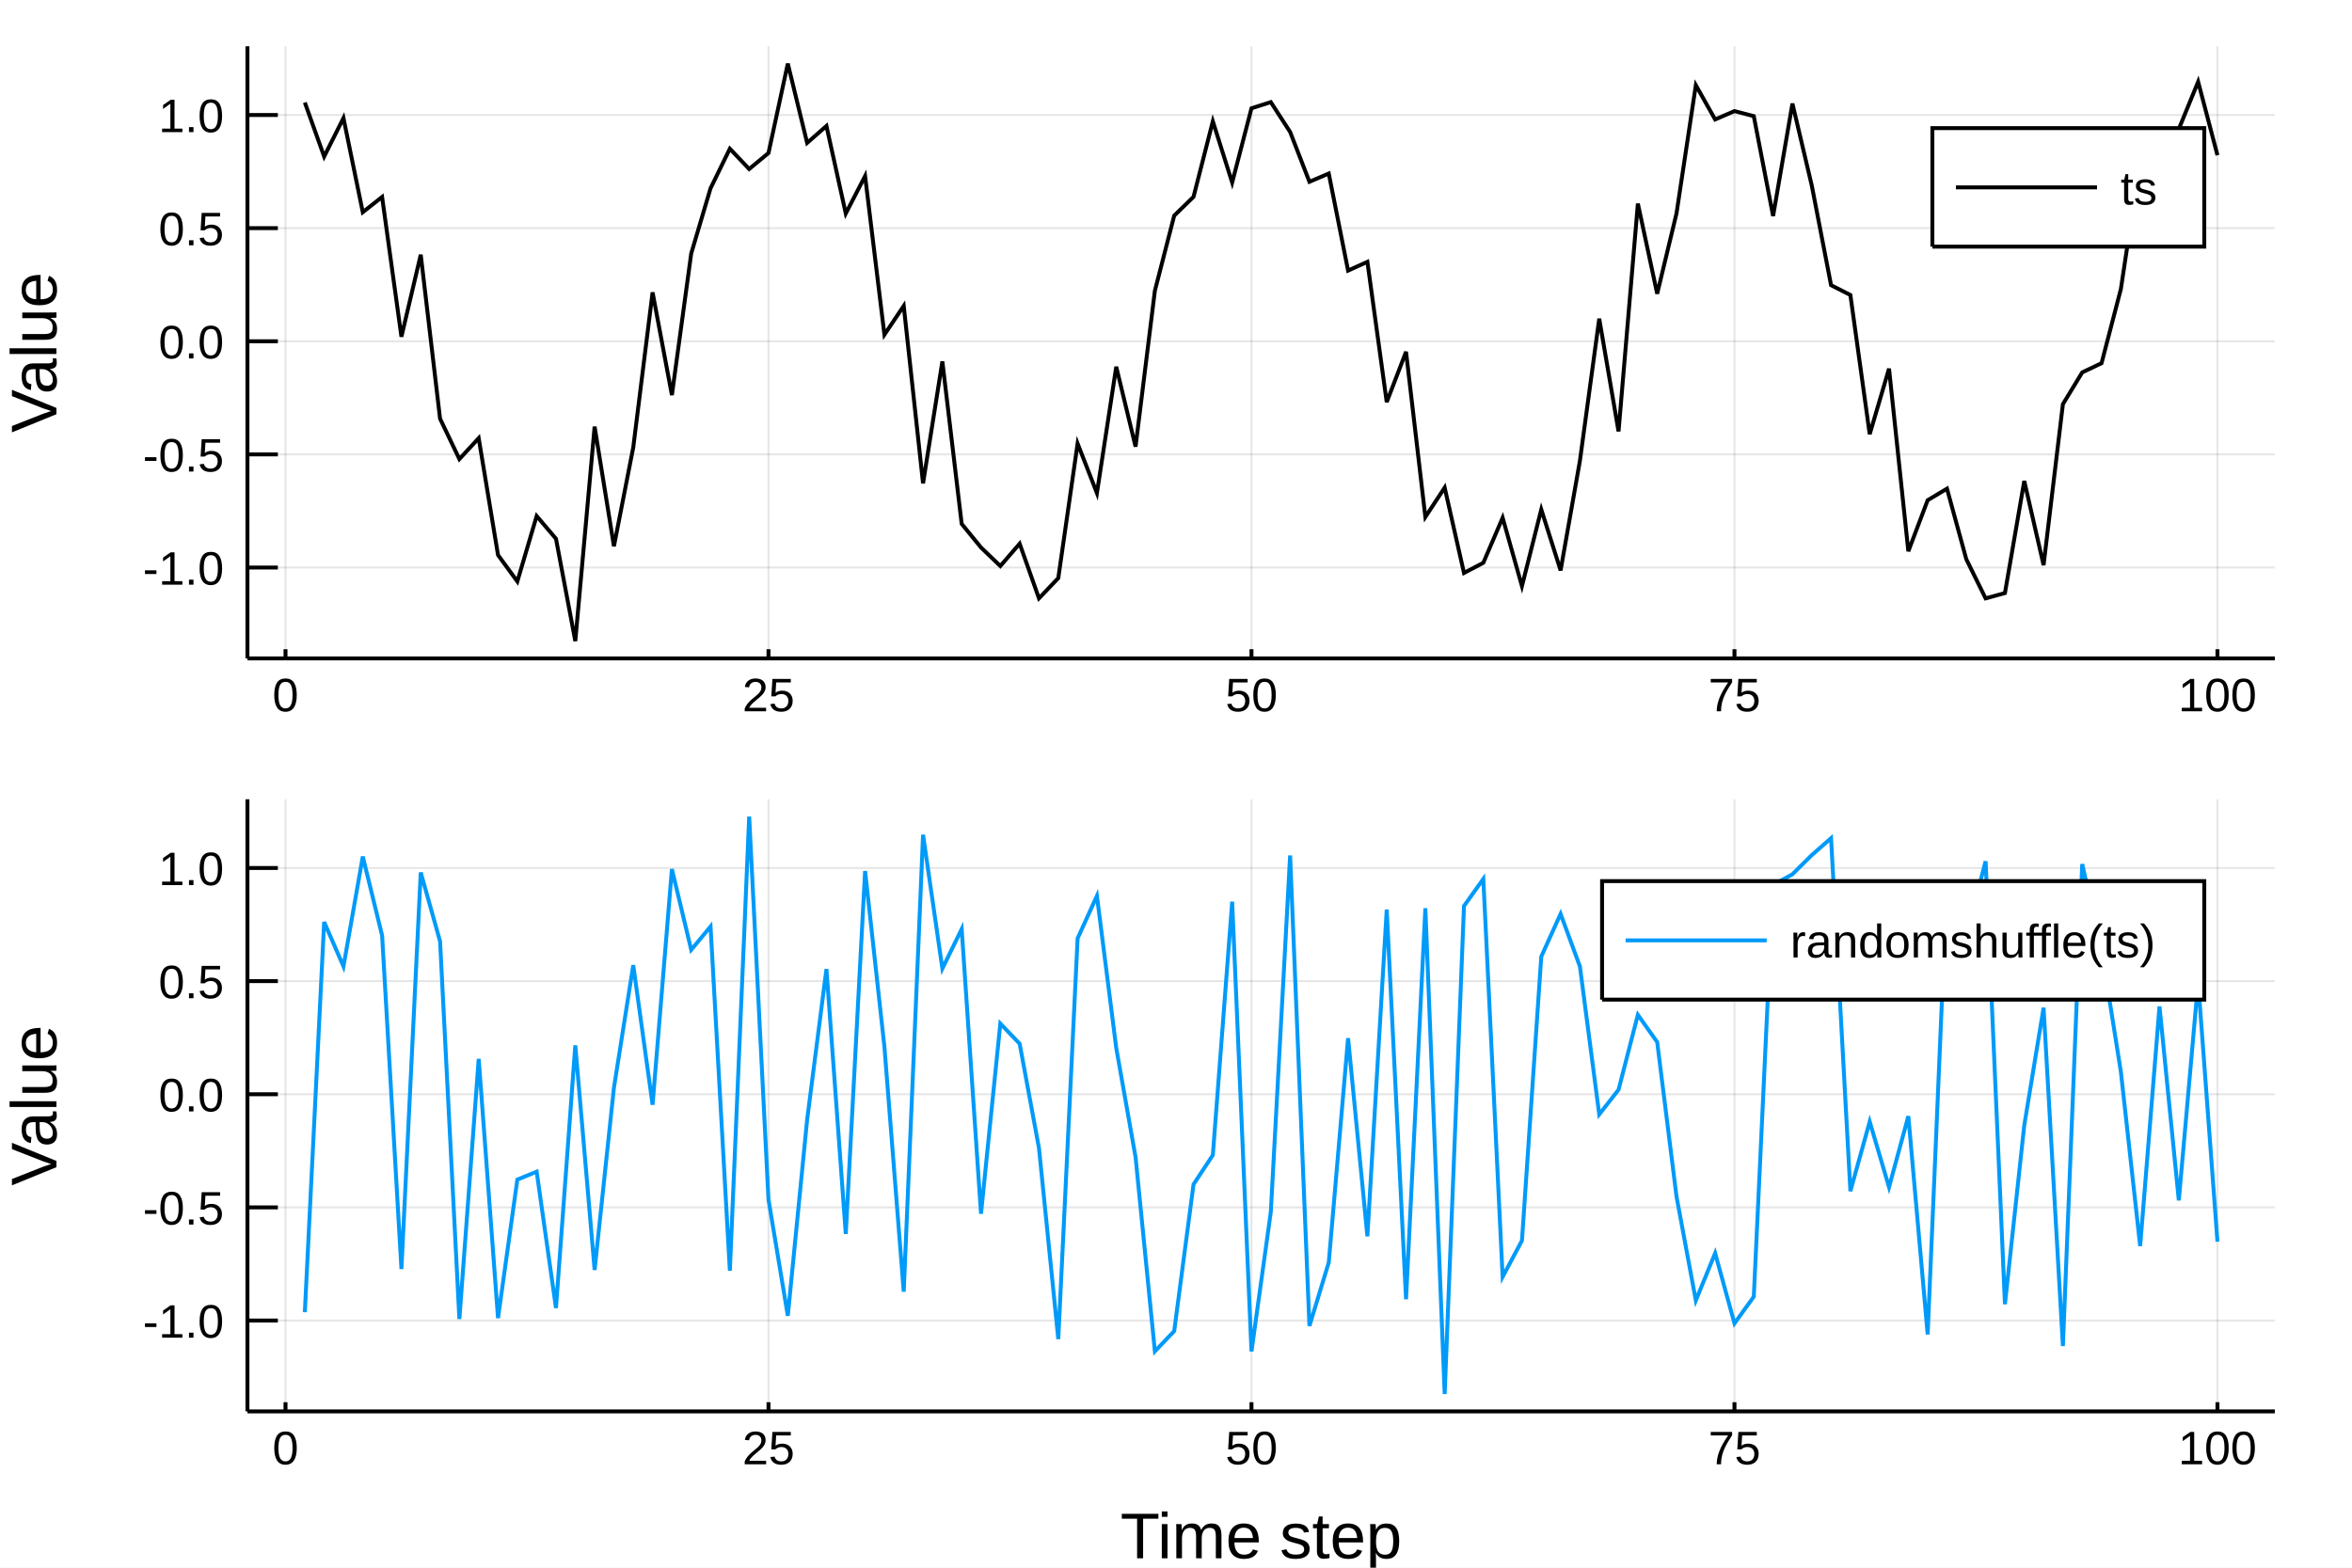
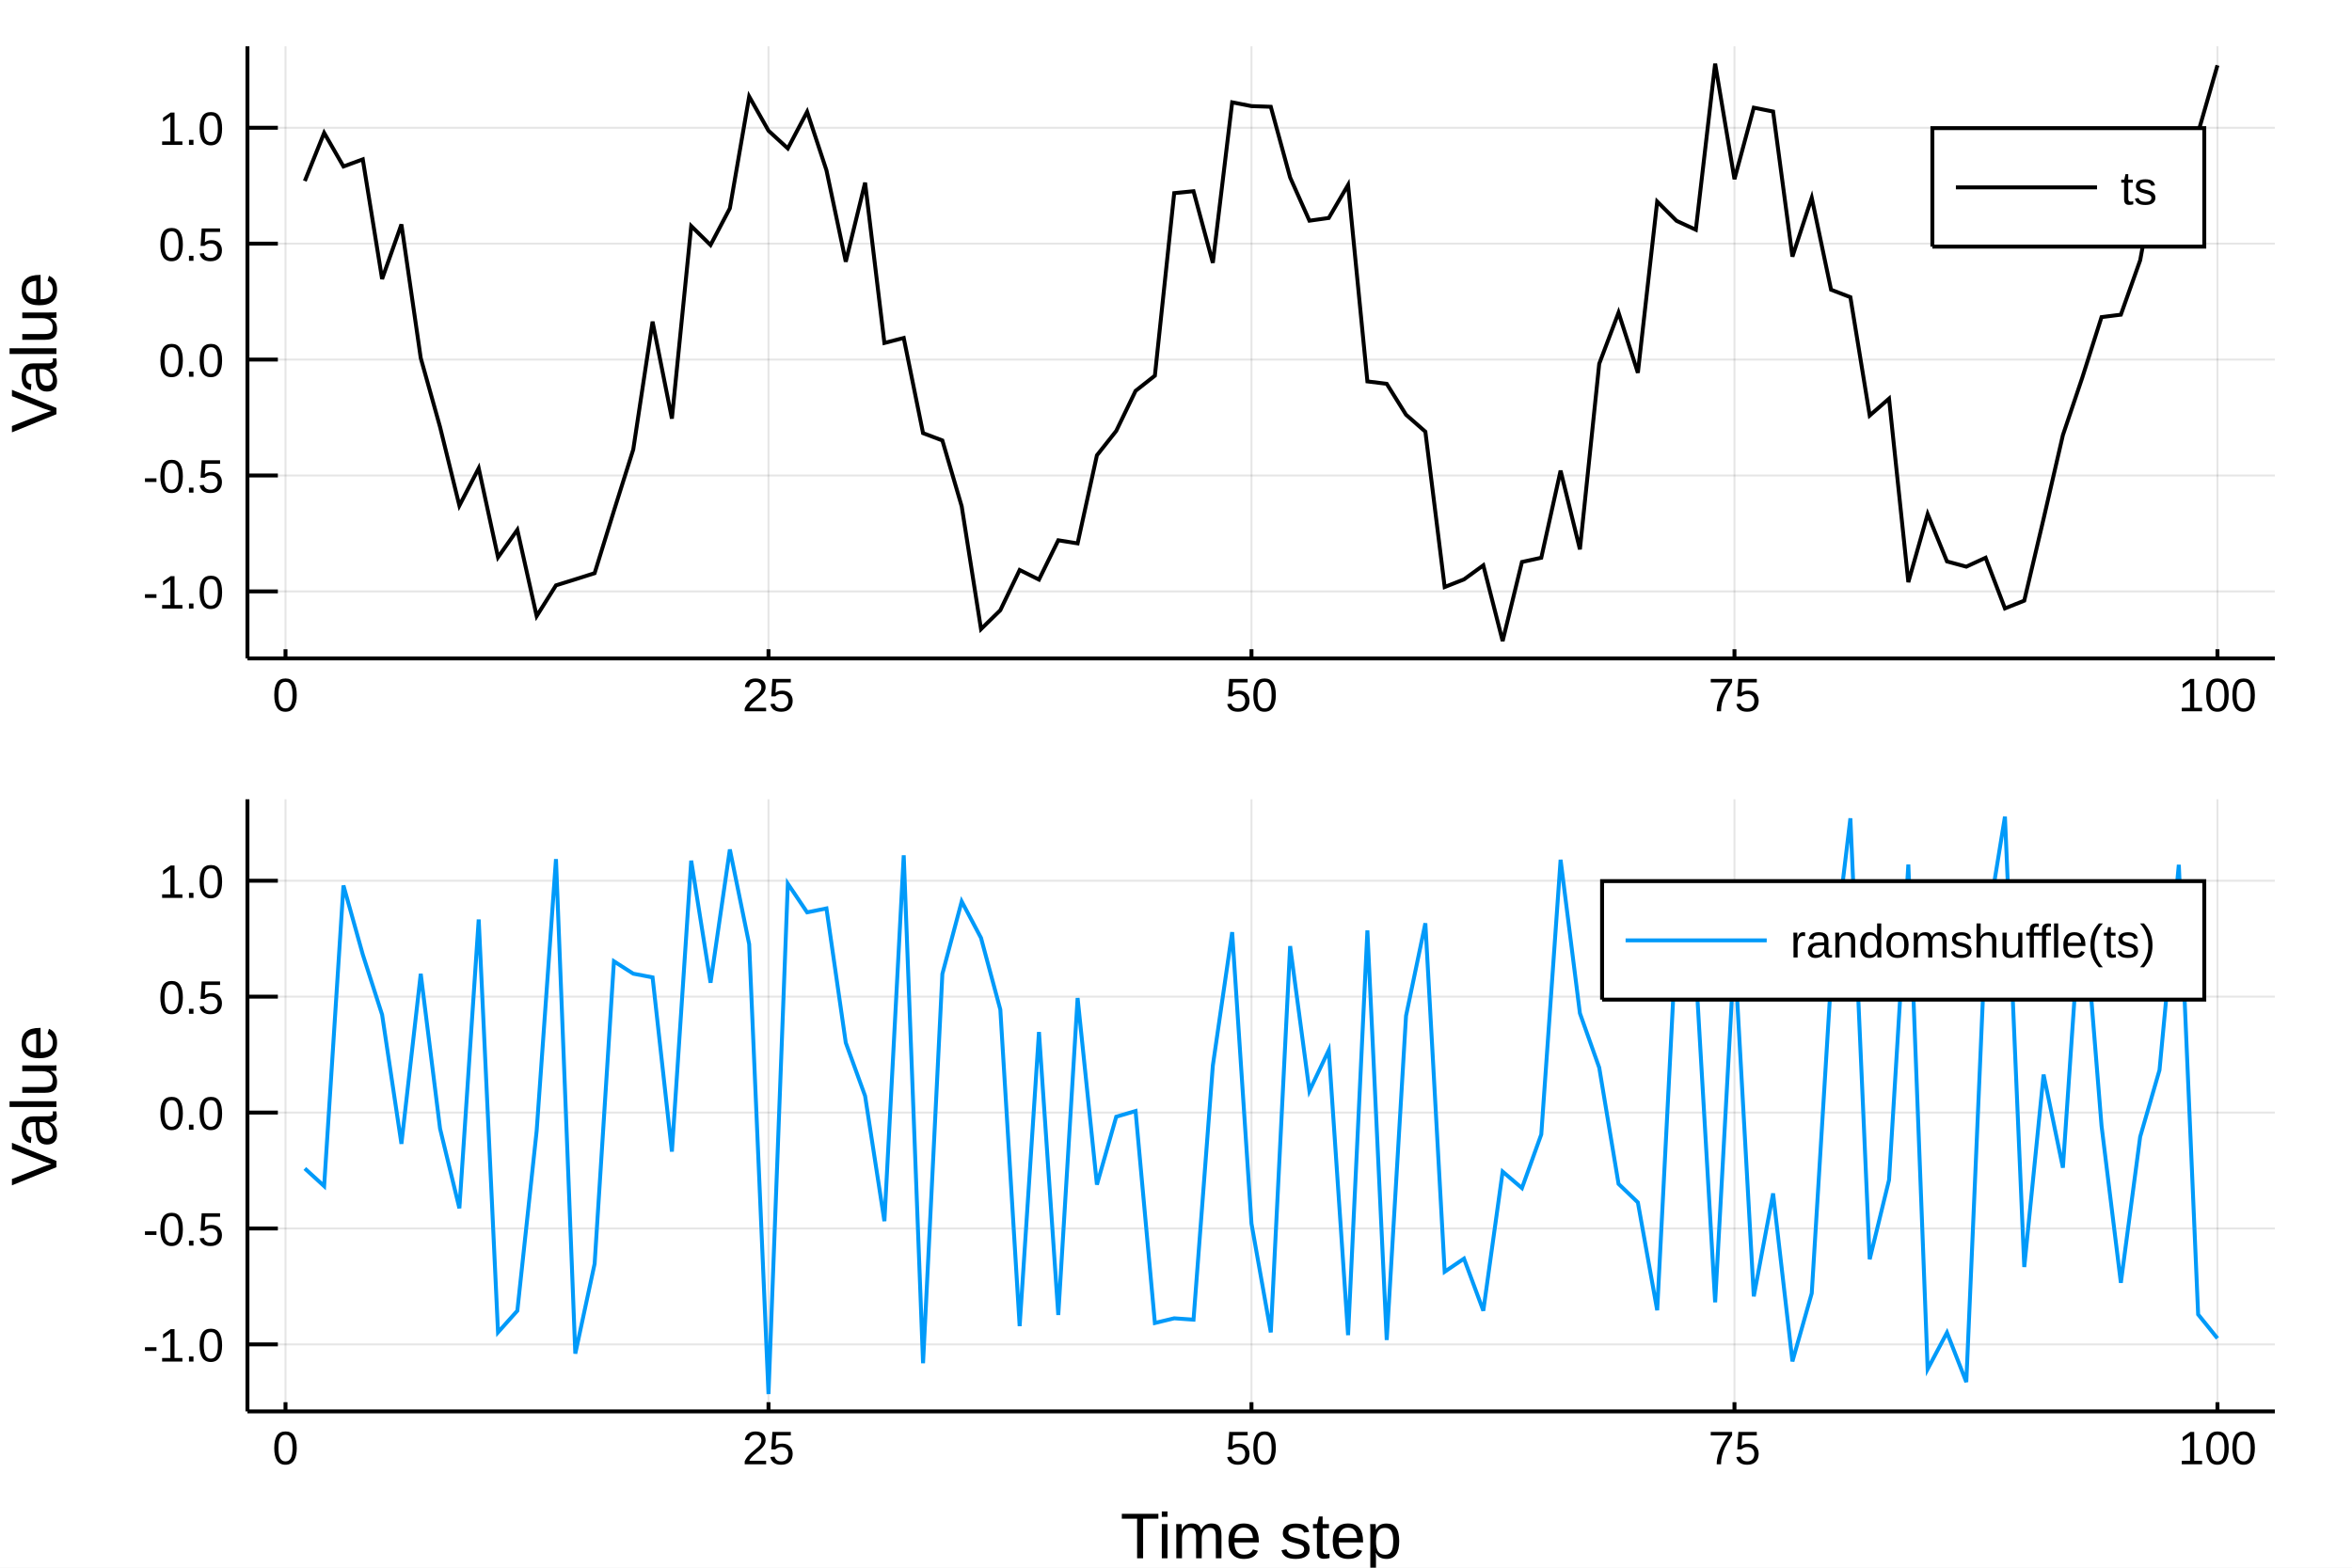
<svg xmlns="http://www.w3.org/2000/svg" width="600" height="400" viewBox="0 0 2400 1600">
  <defs>
-     <clipPath id="clip3600">
+     <clipPath id="clip6800">
      <rect x="0" y="0" width="2000" height="2000" />
    </clipPath>
  </defs>
  <defs>
-     <clipPath id="clip3601">
+     <clipPath id="clip6801">
      <rect x="0" y="0" width="2400" height="1600" />
    </clipPath>
  </defs>
-   <polygon clip-path="url(#clip3601)" points=" 0,1600 2400,1600 2400,0 0,0    " fill="#ffffff" fill-rule="evenodd" fill-opacity="1" />
+   <polygon clip-path="url(#clip6801)" points=" 0,1600 2400,1600 2400,0 0,0    " fill="#ffffff" fill-rule="evenodd" fill-opacity="1" />
  <defs>
-     <clipPath id="clip3602">
+     <clipPath id="clip6802">
      <rect x="480" y="0" width="1681" height="1600" />
    </clipPath>
  </defs>
-   <polygon clip-path="url(#clip3601)" points=" 252.496,671.979 2321.26,671.979 2321.26,47.244 252.496,47.244    " fill="#ffffff" fill-rule="evenodd" fill-opacity="1" />
+   <polygon clip-path="url(#clip6801)" points=" 252.496,671.979 2321.26,671.979 2321.26,47.244 252.496,47.244    " fill="#ffffff" fill-rule="evenodd" fill-opacity="1" />
  <defs>
-     <clipPath id="clip3603">
+     <clipPath id="clip6803">
      <rect x="252" y="47" width="2070" height="626" />
    </clipPath>
  </defs>
-   <polyline clip-path="url(#clip3603)" style="stroke:#000000; stroke-width:2; stroke-opacity:0.1; fill:none" points="   291.332,671.979 291.332,47.244    " />
-   <polyline clip-path="url(#clip3603)" style="stroke:#000000; stroke-width:2; stroke-opacity:0.1; fill:none" points="   784.177,671.979 784.177,47.244    " />
-   <polyline clip-path="url(#clip3603)" style="stroke:#000000; stroke-width:2; stroke-opacity:0.1; fill:none" points="   1277.02,671.979 1277.02,47.244    " />
-   <polyline clip-path="url(#clip3603)" style="stroke:#000000; stroke-width:2; stroke-opacity:0.1; fill:none" points="   1769.87,671.979 1769.87,47.244    " />
-   <polyline clip-path="url(#clip3603)" style="stroke:#000000; stroke-width:2; stroke-opacity:0.1; fill:none" points="   2262.71,671.979 2262.71,47.244    " />
-   <polyline clip-path="url(#clip3603)" style="stroke:#000000; stroke-width:2; stroke-opacity:0.1; fill:none" points="   252.496,579.235 2321.26,579.235    " />
-   <polyline clip-path="url(#clip3603)" style="stroke:#000000; stroke-width:2; stroke-opacity:0.1; fill:none" points="   252.496,463.771 2321.26,463.771    " />
-   <polyline clip-path="url(#clip3603)" style="stroke:#000000; stroke-width:2; stroke-opacity:0.1; fill:none" points="   252.496,348.306 2321.26,348.306    " />
-   <polyline clip-path="url(#clip3603)" style="stroke:#000000; stroke-width:2; stroke-opacity:0.1; fill:none" points="   252.496,232.841 2321.26,232.841    " />
-   <polyline clip-path="url(#clip3603)" style="stroke:#000000; stroke-width:2; stroke-opacity:0.1; fill:none" points="   252.496,117.376 2321.26,117.376    " />
-   <polyline clip-path="url(#clip3601)" style="stroke:#000000; stroke-width:4; stroke-opacity:1; fill:none" points="   252.496,671.979 2321.26,671.979    " />
-   <polyline clip-path="url(#clip3601)" style="stroke:#000000; stroke-width:4; stroke-opacity:1; fill:none" points="   252.496,671.979 252.496,47.244    " />
-   <polyline clip-path="url(#clip3601)" style="stroke:#000000; stroke-width:4; stroke-opacity:1; fill:none" points="   291.332,671.979 291.332,662.608    " />
-   <polyline clip-path="url(#clip3601)" style="stroke:#000000; stroke-width:4; stroke-opacity:1; fill:none" points="   784.177,671.979 784.177,662.608    " />
-   <polyline clip-path="url(#clip3601)" style="stroke:#000000; stroke-width:4; stroke-opacity:1; fill:none" points="   1277.02,671.979 1277.02,662.608    " />
-   <polyline clip-path="url(#clip3601)" style="stroke:#000000; stroke-width:4; stroke-opacity:1; fill:none" points="   1769.87,671.979 1769.87,662.608    " />
-   <polyline clip-path="url(#clip3601)" style="stroke:#000000; stroke-width:4; stroke-opacity:1; fill:none" points="   2262.71,671.979 2262.71,662.608    " />
-   <polyline clip-path="url(#clip3601)" style="stroke:#000000; stroke-width:4; stroke-opacity:1; fill:none" points="   252.496,579.235 283.528,579.235    " />
-   <polyline clip-path="url(#clip3601)" style="stroke:#000000; stroke-width:4; stroke-opacity:1; fill:none" points="   252.496,463.771 283.528,463.771    " />
-   <polyline clip-path="url(#clip3601)" style="stroke:#000000; stroke-width:4; stroke-opacity:1; fill:none" points="   252.496,348.306 283.528,348.306    " />
-   <polyline clip-path="url(#clip3601)" style="stroke:#000000; stroke-width:4; stroke-opacity:1; fill:none" points="   252.496,232.841 283.528,232.841    " />
-   <polyline clip-path="url(#clip3601)" style="stroke:#000000; stroke-width:4; stroke-opacity:1; fill:none" points="   252.496,117.376 283.528,117.376    " />
-   <g clip-path="url(#clip3601)">
+   <polyline clip-path="url(#clip6803)" style="stroke:#000000; stroke-width:2; stroke-opacity:0.1; fill:none" points="   291.332,671.979 291.332,47.244    " />
+   <polyline clip-path="url(#clip6803)" style="stroke:#000000; stroke-width:2; stroke-opacity:0.1; fill:none" points="   784.177,671.979 784.177,47.244    " />
+   <polyline clip-path="url(#clip6803)" style="stroke:#000000; stroke-width:2; stroke-opacity:0.1; fill:none" points="   1277.02,671.979 1277.02,47.244    " />
+   <polyline clip-path="url(#clip6803)" style="stroke:#000000; stroke-width:2; stroke-opacity:0.1; fill:none" points="   1769.87,671.979 1769.87,47.244    " />
+   <polyline clip-path="url(#clip6803)" style="stroke:#000000; stroke-width:2; stroke-opacity:0.1; fill:none" points="   2262.71,671.979 2262.71,47.244    " />
+   <polyline clip-path="url(#clip6803)" style="stroke:#000000; stroke-width:2; stroke-opacity:0.1; fill:none" points="   252.496,603.594 2321.26,603.594    " />
+   <polyline clip-path="url(#clip6803)" style="stroke:#000000; stroke-width:2; stroke-opacity:0.1; fill:none" points="   252.496,485.291 2321.26,485.291    " />
+   <polyline clip-path="url(#clip6803)" style="stroke:#000000; stroke-width:2; stroke-opacity:0.1; fill:none" points="   252.496,366.988 2321.26,366.988    " />
+   <polyline clip-path="url(#clip6803)" style="stroke:#000000; stroke-width:2; stroke-opacity:0.1; fill:none" points="   252.496,248.685 2321.26,248.685    " />
+   <polyline clip-path="url(#clip6803)" style="stroke:#000000; stroke-width:2; stroke-opacity:0.1; fill:none" points="   252.496,130.382 2321.26,130.382    " />
+   <polyline clip-path="url(#clip6801)" style="stroke:#000000; stroke-width:4; stroke-opacity:1; fill:none" points="   252.496,671.979 2321.26,671.979    " />
+   <polyline clip-path="url(#clip6801)" style="stroke:#000000; stroke-width:4; stroke-opacity:1; fill:none" points="   252.496,671.979 252.496,47.244    " />
+   <polyline clip-path="url(#clip6801)" style="stroke:#000000; stroke-width:4; stroke-opacity:1; fill:none" points="   291.332,671.979 291.332,662.608    " />
+   <polyline clip-path="url(#clip6801)" style="stroke:#000000; stroke-width:4; stroke-opacity:1; fill:none" points="   784.177,671.979 784.177,662.608    " />
+   <polyline clip-path="url(#clip6801)" style="stroke:#000000; stroke-width:4; stroke-opacity:1; fill:none" points="   1277.02,671.979 1277.02,662.608    " />
+   <polyline clip-path="url(#clip6801)" style="stroke:#000000; stroke-width:4; stroke-opacity:1; fill:none" points="   1769.87,671.979 1769.87,662.608    " />
+   <polyline clip-path="url(#clip6801)" style="stroke:#000000; stroke-width:4; stroke-opacity:1; fill:none" points="   2262.71,671.979 2262.71,662.608    " />
+   <polyline clip-path="url(#clip6801)" style="stroke:#000000; stroke-width:4; stroke-opacity:1; fill:none" points="   252.496,603.594 283.528,603.594    " />
+   <polyline clip-path="url(#clip6801)" style="stroke:#000000; stroke-width:4; stroke-opacity:1; fill:none" points="   252.496,485.291 283.528,485.291    " />
+   <polyline clip-path="url(#clip6801)" style="stroke:#000000; stroke-width:4; stroke-opacity:1; fill:none" points="   252.496,366.988 283.528,366.988    " />
+   <polyline clip-path="url(#clip6801)" style="stroke:#000000; stroke-width:4; stroke-opacity:1; fill:none" points="   252.496,248.685 283.528,248.685    " />
+   <polyline clip-path="url(#clip6801)" style="stroke:#000000; stroke-width:4; stroke-opacity:1; fill:none" points="   252.496,130.382 283.528,130.382    " />
+   <g clip-path="url(#clip6801)">
    <text style="fill:#000000; fill-opacity:1; font-family:Arial,Helvetica Neue,Helvetica,sans-serif; font-size:48px; text-anchor:middle;" transform="rotate(0, 291.332, 725.979)" x="291.332" y="725.979">0</text>
  </g>
-   <g clip-path="url(#clip3601)">
+   <g clip-path="url(#clip6801)">
    <text style="fill:#000000; fill-opacity:1; font-family:Arial,Helvetica Neue,Helvetica,sans-serif; font-size:48px; text-anchor:middle;" transform="rotate(0, 784.177, 725.979)" x="784.177" y="725.979">25</text>
  </g>
-   <g clip-path="url(#clip3601)">
+   <g clip-path="url(#clip6801)">
    <text style="fill:#000000; fill-opacity:1; font-family:Arial,Helvetica Neue,Helvetica,sans-serif; font-size:48px; text-anchor:middle;" transform="rotate(0, 1277.02, 725.979)" x="1277.02" y="725.979">50</text>
  </g>
-   <g clip-path="url(#clip3601)">
+   <g clip-path="url(#clip6801)">
    <text style="fill:#000000; fill-opacity:1; font-family:Arial,Helvetica Neue,Helvetica,sans-serif; font-size:48px; text-anchor:middle;" transform="rotate(0, 1769.87, 725.979)" x="1769.87" y="725.979">75</text>
  </g>
-   <g clip-path="url(#clip3601)">
+   <g clip-path="url(#clip6801)">
    <text style="fill:#000000; fill-opacity:1; font-family:Arial,Helvetica Neue,Helvetica,sans-serif; font-size:48px; text-anchor:middle;" transform="rotate(0, 2262.71, 725.979)" x="2262.71" y="725.979">100</text>
  </g>
-   <g clip-path="url(#clip3601)">
-     <text style="fill:#000000; fill-opacity:1; font-family:Arial,Helvetica Neue,Helvetica,sans-serif; font-size:48px; text-anchor:end;" transform="rotate(0, 228.496, 596.735)" x="228.496" y="596.735">-1.0</text>
+   <g clip-path="url(#clip6801)">
+     <text style="fill:#000000; fill-opacity:1; font-family:Arial,Helvetica Neue,Helvetica,sans-serif; font-size:48px; text-anchor:end;" transform="rotate(0, 228.496, 621.094)" x="228.496" y="621.094">-1.0</text>
  </g>
-   <g clip-path="url(#clip3601)">
-     <text style="fill:#000000; fill-opacity:1; font-family:Arial,Helvetica Neue,Helvetica,sans-serif; font-size:48px; text-anchor:end;" transform="rotate(0, 228.496, 481.271)" x="228.496" y="481.271">-0.5</text>
+   <g clip-path="url(#clip6801)">
+     <text style="fill:#000000; fill-opacity:1; font-family:Arial,Helvetica Neue,Helvetica,sans-serif; font-size:48px; text-anchor:end;" transform="rotate(0, 228.496, 502.791)" x="228.496" y="502.791">-0.5</text>
  </g>
-   <g clip-path="url(#clip3601)">
-     <text style="fill:#000000; fill-opacity:1; font-family:Arial,Helvetica Neue,Helvetica,sans-serif; font-size:48px; text-anchor:end;" transform="rotate(0, 228.496, 365.806)" x="228.496" y="365.806">0.0</text>
+   <g clip-path="url(#clip6801)">
+     <text style="fill:#000000; fill-opacity:1; font-family:Arial,Helvetica Neue,Helvetica,sans-serif; font-size:48px; text-anchor:end;" transform="rotate(0, 228.496, 384.488)" x="228.496" y="384.488">0.0</text>
  </g>
-   <g clip-path="url(#clip3601)">
-     <text style="fill:#000000; fill-opacity:1; font-family:Arial,Helvetica Neue,Helvetica,sans-serif; font-size:48px; text-anchor:end;" transform="rotate(0, 228.496, 250.341)" x="228.496" y="250.341">0.5</text>
+   <g clip-path="url(#clip6801)">
+     <text style="fill:#000000; fill-opacity:1; font-family:Arial,Helvetica Neue,Helvetica,sans-serif; font-size:48px; text-anchor:end;" transform="rotate(0, 228.496, 266.185)" x="228.496" y="266.185">0.5</text>
  </g>
-   <g clip-path="url(#clip3601)">
-     <text style="fill:#000000; fill-opacity:1; font-family:Arial,Helvetica Neue,Helvetica,sans-serif; font-size:48px; text-anchor:end;" transform="rotate(0, 228.496, 134.876)" x="228.496" y="134.876">1.0</text>
+   <g clip-path="url(#clip6801)">
+     <text style="fill:#000000; fill-opacity:1; font-family:Arial,Helvetica Neue,Helvetica,sans-serif; font-size:48px; text-anchor:end;" transform="rotate(0, 228.496, 147.882)" x="228.496" y="147.882">1.0</text>
  </g>
-   <g clip-path="url(#clip3601)">
+   <g clip-path="url(#clip6801)">
    <text style="fill:#000000; fill-opacity:1; font-family:Arial,Helvetica Neue,Helvetica,sans-serif; font-size:66px; text-anchor:middle;" transform="rotate(-90, 57.6, 359.611)" x="57.6" y="359.611">Value</text>
  </g>
-   <polyline clip-path="url(#clip3603)" style="stroke:#000000; stroke-width:4; stroke-opacity:1; fill:none" points="   311.046,104.615 330.76,159.799 350.474,120.497 370.187,216.57 389.901,201.023 409.615,343.673 429.329,259.966 449.043,427.311 468.756,468.533 488.47,447.214    508.184,566.464 527.898,593.43 547.611,526.664 567.325,549.832 587.039,654.297 606.753,435.417 626.467,557.52 646.18,456.62 665.894,298.389 685.608,403.227    705.322,258.69 725.035,192.209 744.749,151.769 764.463,172.486 784.177,156.189 803.891,64.925 823.604,145.839 843.318,128.572 863.032,217.909 882.746,179.653    902.459,341.591 922.173,312.205 941.887,493.331 961.601,368.882 981.315,534.677 1001.03,558.772 1020.74,577.7 1040.46,554.879 1060.17,610.66 1079.88,590.006    1099.6,452.674 1119.31,503.243 1139.02,374.33 1158.74,455.849 1178.45,296.737 1198.17,220.083 1217.88,200.925 1237.59,123.796 1257.31,186.311 1277.02,110.525    1296.73,104.238 1316.45,134.648 1336.16,185.531 1355.88,177.113 1375.59,276.148 1395.3,267.228 1415.02,410.398 1434.73,359.027 1454.45,527.653 1474.16,497.681    1493.87,584.772 1513.59,574.415 1533.3,528.441 1553.01,598.206 1572.73,519.965 1592.44,582.189 1612.16,470.268 1631.87,325.239 1651.58,440.276 1671.3,207.81    1691.01,299.771 1710.72,217.835 1730.44,86.941 1750.15,121.932 1769.87,113.381 1789.58,118.544 1809.29,220.476 1829.01,105.702 1848.72,189.214 1868.43,291.064    1888.15,301.082 1907.86,443.129 1927.58,376.248 1947.29,562.603 1967,510.515 1986.72,498.746 2006.43,570.772 2026.14,610.723 2045.86,605.272 2065.57,490.878    2085.29,576.787 2105,412.511 2124.71,380.06 2144.43,370.689 2164.14,295.064 2183.85,164.218 2203.57,233.47 2223.28,131.651 2243,83.433 2262.71,158.426       " />
-   <polygon clip-path="url(#clip3601)" points=" 1971.81,251.724 2249.26,251.724 2249.26,130.764 1971.81,130.764    " fill="#ffffff" fill-rule="evenodd" fill-opacity="1" />
-   <polyline clip-path="url(#clip3601)" style="stroke:#000000; stroke-width:4; stroke-opacity:1; fill:none" points="   1971.81,251.724 2249.26,251.724 2249.26,130.764 1971.81,130.764 1971.81,251.724    " />
-   <polyline clip-path="url(#clip3601)" style="stroke:#000000; stroke-width:4; stroke-opacity:1; fill:none" points="   1995.81,191.244 2139.81,191.244    " />
-   <g clip-path="url(#clip3601)">
+   <polyline clip-path="url(#clip6803)" style="stroke:#000000; stroke-width:4; stroke-opacity:1; fill:none" points="   311.046,184.727 330.76,135.617 350.474,169.899 370.187,162.634 389.901,284.751 409.615,229.015 429.329,365.417 449.043,435.829 468.756,516.055 488.47,477.859    508.184,568.766 527.898,540.748 547.611,628.793 567.325,597.412 587.039,591.263 606.753,584.998 626.467,521.315 646.18,458.72 665.894,328.233 685.608,427.257    705.322,230.725 725.035,250.066 744.749,212.619 764.463,98.481 784.177,133.405 803.891,151.483 823.604,114.079 843.318,173.776 863.032,267.108 882.746,186.416    902.459,350.03 922.173,344.913 941.887,442.06 961.601,449.529 981.315,516.727 1001.03,642.057 1020.74,622.813 1040.46,581.737 1060.17,591.544 1079.88,551.418    1099.6,554.6 1119.31,464.678 1139.02,439.798 1158.74,398.937 1178.45,383.418 1198.17,197.09 1217.88,195.157 1237.59,268.261 1257.31,104.42 1277.02,108.292    1296.73,108.972 1316.45,181.1 1336.16,225.242 1355.88,222.464 1375.59,188.726 1395.3,389.281 1415.02,391.707 1434.73,423.286 1454.45,440.562 1474.16,599.121    1493.87,591.34 1513.59,576.98 1533.3,654.297 1553.01,573.563 1572.73,569.257 1592.44,480.32 1612.16,560.682 1631.87,371.235 1651.58,319.042 1671.3,380.513    1691.01,205.716 1710.72,225.359 1730.44,234.485 1750.15,64.925 1769.87,182.859 1789.58,109.895 1809.29,113.833 1829.01,261.895 1848.72,201.859 1868.43,295.7    1888.15,303.293 1907.86,424.077 1927.58,406.847 1947.29,594.155 1967,524.657 1986.72,573.004 2006.43,578.344 2026.14,569.245 2045.86,620.952 2065.57,613.037    2085.29,529.45 2105,444.058 2124.71,385.646 2144.43,323.643 2164.14,321.156 2183.85,265.622 2203.57,158.634 2223.28,225.494 2243,135.245 2262.71,66.659       " />
+   <polygon clip-path="url(#clip6801)" points=" 1971.81,251.724 2249.26,251.724 2249.26,130.764 1971.81,130.764    " fill="#ffffff" fill-rule="evenodd" fill-opacity="1" />
+   <polyline clip-path="url(#clip6801)" style="stroke:#000000; stroke-width:4; stroke-opacity:1; fill:none" points="   1971.81,251.724 2249.26,251.724 2249.26,130.764 1971.81,130.764 1971.81,251.724    " />
+   <polyline clip-path="url(#clip6801)" style="stroke:#000000; stroke-width:4; stroke-opacity:1; fill:none" points="   1995.81,191.244 2139.81,191.244    " />
+   <g clip-path="url(#clip6801)">
    <text style="fill:#000000; fill-opacity:1; font-family:Arial,Helvetica Neue,Helvetica,sans-serif; font-size:48px; text-anchor:start;" transform="rotate(0, 2163.81, 208.744)" x="2163.81" y="208.744">ts</text>
  </g>
-   <polygon clip-path="url(#clip3601)" points=" 252.496,1440.48 2321.26,1440.48 2321.26,815.748 252.496,815.748    " fill="#ffffff" fill-rule="evenodd" fill-opacity="1" />
+   <polygon clip-path="url(#clip6801)" points=" 252.496,1440.48 2321.26,1440.48 2321.26,815.748 252.496,815.748    " fill="#ffffff" fill-rule="evenodd" fill-opacity="1" />
  <defs>
-     <clipPath id="clip3604">
+     <clipPath id="clip6804">
      <rect x="252" y="815" width="2070" height="626" />
    </clipPath>
  </defs>
-   <polyline clip-path="url(#clip3604)" style="stroke:#000000; stroke-width:2; stroke-opacity:0.1; fill:none" points="   291.332,1440.48 291.332,815.748    " />
-   <polyline clip-path="url(#clip3604)" style="stroke:#000000; stroke-width:2; stroke-opacity:0.1; fill:none" points="   784.177,1440.48 784.177,815.748    " />
-   <polyline clip-path="url(#clip3604)" style="stroke:#000000; stroke-width:2; stroke-opacity:0.1; fill:none" points="   1277.02,1440.48 1277.02,815.748    " />
-   <polyline clip-path="url(#clip3604)" style="stroke:#000000; stroke-width:2; stroke-opacity:0.1; fill:none" points="   1769.87,1440.48 1769.87,815.748    " />
-   <polyline clip-path="url(#clip3604)" style="stroke:#000000; stroke-width:2; stroke-opacity:0.1; fill:none" points="   2262.71,1440.48 2262.71,815.748    " />
-   <polyline clip-path="url(#clip3604)" style="stroke:#000000; stroke-width:2; stroke-opacity:0.1; fill:none" points="   252.496,1347.74 2321.26,1347.74    " />
-   <polyline clip-path="url(#clip3604)" style="stroke:#000000; stroke-width:2; stroke-opacity:0.1; fill:none" points="   252.496,1232.27 2321.26,1232.27    " />
-   <polyline clip-path="url(#clip3604)" style="stroke:#000000; stroke-width:2; stroke-opacity:0.1; fill:none" points="   252.496,1116.81 2321.26,1116.81    " />
-   <polyline clip-path="url(#clip3604)" style="stroke:#000000; stroke-width:2; stroke-opacity:0.1; fill:none" points="   252.496,1001.34 2321.26,1001.34    " />
-   <polyline clip-path="url(#clip3604)" style="stroke:#000000; stroke-width:2; stroke-opacity:0.1; fill:none" points="   252.496,885.88 2321.26,885.88    " />
-   <polyline clip-path="url(#clip3601)" style="stroke:#000000; stroke-width:4; stroke-opacity:1; fill:none" points="   252.496,1440.48 2321.26,1440.48    " />
-   <polyline clip-path="url(#clip3601)" style="stroke:#000000; stroke-width:4; stroke-opacity:1; fill:none" points="   252.496,1440.48 252.496,815.748    " />
-   <polyline clip-path="url(#clip3601)" style="stroke:#000000; stroke-width:4; stroke-opacity:1; fill:none" points="   291.332,1440.48 291.332,1431.11    " />
-   <polyline clip-path="url(#clip3601)" style="stroke:#000000; stroke-width:4; stroke-opacity:1; fill:none" points="   784.177,1440.48 784.177,1431.11    " />
-   <polyline clip-path="url(#clip3601)" style="stroke:#000000; stroke-width:4; stroke-opacity:1; fill:none" points="   1277.02,1440.48 1277.02,1431.11    " />
-   <polyline clip-path="url(#clip3601)" style="stroke:#000000; stroke-width:4; stroke-opacity:1; fill:none" points="   1769.87,1440.48 1769.87,1431.11    " />
-   <polyline clip-path="url(#clip3601)" style="stroke:#000000; stroke-width:4; stroke-opacity:1; fill:none" points="   2262.71,1440.48 2262.71,1431.11    " />
-   <polyline clip-path="url(#clip3601)" style="stroke:#000000; stroke-width:4; stroke-opacity:1; fill:none" points="   252.496,1347.74 283.528,1347.74    " />
-   <polyline clip-path="url(#clip3601)" style="stroke:#000000; stroke-width:4; stroke-opacity:1; fill:none" points="   252.496,1232.27 283.528,1232.27    " />
-   <polyline clip-path="url(#clip3601)" style="stroke:#000000; stroke-width:4; stroke-opacity:1; fill:none" points="   252.496,1116.81 283.528,1116.81    " />
-   <polyline clip-path="url(#clip3601)" style="stroke:#000000; stroke-width:4; stroke-opacity:1; fill:none" points="   252.496,1001.34 283.528,1001.34    " />
-   <polyline clip-path="url(#clip3601)" style="stroke:#000000; stroke-width:4; stroke-opacity:1; fill:none" points="   252.496,885.88 283.528,885.88    " />
-   <g clip-path="url(#clip3601)">
+   <polyline clip-path="url(#clip6804)" style="stroke:#000000; stroke-width:2; stroke-opacity:0.1; fill:none" points="   291.332,1440.48 291.332,815.748    " />
+   <polyline clip-path="url(#clip6804)" style="stroke:#000000; stroke-width:2; stroke-opacity:0.1; fill:none" points="   784.177,1440.48 784.177,815.748    " />
+   <polyline clip-path="url(#clip6804)" style="stroke:#000000; stroke-width:2; stroke-opacity:0.1; fill:none" points="   1277.02,1440.48 1277.02,815.748    " />
+   <polyline clip-path="url(#clip6804)" style="stroke:#000000; stroke-width:2; stroke-opacity:0.1; fill:none" points="   1769.87,1440.48 1769.87,815.748    " />
+   <polyline clip-path="url(#clip6804)" style="stroke:#000000; stroke-width:2; stroke-opacity:0.1; fill:none" points="   2262.71,1440.48 2262.71,815.748    " />
+   <polyline clip-path="url(#clip6804)" style="stroke:#000000; stroke-width:2; stroke-opacity:0.1; fill:none" points="   252.496,1372.1 2321.26,1372.1    " />
+   <polyline clip-path="url(#clip6804)" style="stroke:#000000; stroke-width:2; stroke-opacity:0.1; fill:none" points="   252.496,1253.8 2321.26,1253.8    " />
+   <polyline clip-path="url(#clip6804)" style="stroke:#000000; stroke-width:2; stroke-opacity:0.1; fill:none" points="   252.496,1135.49 2321.26,1135.49    " />
+   <polyline clip-path="url(#clip6804)" style="stroke:#000000; stroke-width:2; stroke-opacity:0.1; fill:none" points="   252.496,1017.19 2321.26,1017.19    " />
+   <polyline clip-path="url(#clip6804)" style="stroke:#000000; stroke-width:2; stroke-opacity:0.1; fill:none" points="   252.496,898.886 2321.26,898.886    " />
+   <polyline clip-path="url(#clip6801)" style="stroke:#000000; stroke-width:4; stroke-opacity:1; fill:none" points="   252.496,1440.48 2321.26,1440.48    " />
+   <polyline clip-path="url(#clip6801)" style="stroke:#000000; stroke-width:4; stroke-opacity:1; fill:none" points="   252.496,1440.48 252.496,815.748    " />
+   <polyline clip-path="url(#clip6801)" style="stroke:#000000; stroke-width:4; stroke-opacity:1; fill:none" points="   291.332,1440.48 291.332,1431.11    " />
+   <polyline clip-path="url(#clip6801)" style="stroke:#000000; stroke-width:4; stroke-opacity:1; fill:none" points="   784.177,1440.48 784.177,1431.11    " />
+   <polyline clip-path="url(#clip6801)" style="stroke:#000000; stroke-width:4; stroke-opacity:1; fill:none" points="   1277.02,1440.48 1277.02,1431.11    " />
+   <polyline clip-path="url(#clip6801)" style="stroke:#000000; stroke-width:4; stroke-opacity:1; fill:none" points="   1769.87,1440.48 1769.87,1431.11    " />
+   <polyline clip-path="url(#clip6801)" style="stroke:#000000; stroke-width:4; stroke-opacity:1; fill:none" points="   2262.71,1440.48 2262.71,1431.11    " />
+   <polyline clip-path="url(#clip6801)" style="stroke:#000000; stroke-width:4; stroke-opacity:1; fill:none" points="   252.496,1372.1 283.528,1372.1    " />
+   <polyline clip-path="url(#clip6801)" style="stroke:#000000; stroke-width:4; stroke-opacity:1; fill:none" points="   252.496,1253.8 283.528,1253.8    " />
+   <polyline clip-path="url(#clip6801)" style="stroke:#000000; stroke-width:4; stroke-opacity:1; fill:none" points="   252.496,1135.49 283.528,1135.49    " />
+   <polyline clip-path="url(#clip6801)" style="stroke:#000000; stroke-width:4; stroke-opacity:1; fill:none" points="   252.496,1017.19 283.528,1017.19    " />
+   <polyline clip-path="url(#clip6801)" style="stroke:#000000; stroke-width:4; stroke-opacity:1; fill:none" points="   252.496,898.886 283.528,898.886    " />
+   <g clip-path="url(#clip6801)">
    <text style="fill:#000000; fill-opacity:1; font-family:Arial,Helvetica Neue,Helvetica,sans-serif; font-size:48px; text-anchor:middle;" transform="rotate(0, 291.332, 1494.48)" x="291.332" y="1494.48">0</text>
  </g>
-   <g clip-path="url(#clip3601)">
+   <g clip-path="url(#clip6801)">
    <text style="fill:#000000; fill-opacity:1; font-family:Arial,Helvetica Neue,Helvetica,sans-serif; font-size:48px; text-anchor:middle;" transform="rotate(0, 784.177, 1494.48)" x="784.177" y="1494.48">25</text>
  </g>
-   <g clip-path="url(#clip3601)">
+   <g clip-path="url(#clip6801)">
    <text style="fill:#000000; fill-opacity:1; font-family:Arial,Helvetica Neue,Helvetica,sans-serif; font-size:48px; text-anchor:middle;" transform="rotate(0, 1277.02, 1494.48)" x="1277.02" y="1494.48">50</text>
  </g>
-   <g clip-path="url(#clip3601)">
+   <g clip-path="url(#clip6801)">
    <text style="fill:#000000; fill-opacity:1; font-family:Arial,Helvetica Neue,Helvetica,sans-serif; font-size:48px; text-anchor:middle;" transform="rotate(0, 1769.87, 1494.48)" x="1769.87" y="1494.48">75</text>
  </g>
-   <g clip-path="url(#clip3601)">
+   <g clip-path="url(#clip6801)">
    <text style="fill:#000000; fill-opacity:1; font-family:Arial,Helvetica Neue,Helvetica,sans-serif; font-size:48px; text-anchor:middle;" transform="rotate(0, 2262.71, 1494.48)" x="2262.71" y="1494.48">100</text>
  </g>
-   <g clip-path="url(#clip3601)">
-     <text style="fill:#000000; fill-opacity:1; font-family:Arial,Helvetica Neue,Helvetica,sans-serif; font-size:48px; text-anchor:end;" transform="rotate(0, 228.496, 1365.24)" x="228.496" y="1365.24">-1.0</text>
+   <g clip-path="url(#clip6801)">
+     <text style="fill:#000000; fill-opacity:1; font-family:Arial,Helvetica Neue,Helvetica,sans-serif; font-size:48px; text-anchor:end;" transform="rotate(0, 228.496, 1389.6)" x="228.496" y="1389.6">-1.0</text>
  </g>
-   <g clip-path="url(#clip3601)">
-     <text style="fill:#000000; fill-opacity:1; font-family:Arial,Helvetica Neue,Helvetica,sans-serif; font-size:48px; text-anchor:end;" transform="rotate(0, 228.496, 1249.77)" x="228.496" y="1249.77">-0.5</text>
+   <g clip-path="url(#clip6801)">
+     <text style="fill:#000000; fill-opacity:1; font-family:Arial,Helvetica Neue,Helvetica,sans-serif; font-size:48px; text-anchor:end;" transform="rotate(0, 228.496, 1271.3)" x="228.496" y="1271.3">-0.5</text>
  </g>
-   <g clip-path="url(#clip3601)">
-     <text style="fill:#000000; fill-opacity:1; font-family:Arial,Helvetica Neue,Helvetica,sans-serif; font-size:48px; text-anchor:end;" transform="rotate(0, 228.496, 1134.31)" x="228.496" y="1134.31">0.0</text>
+   <g clip-path="url(#clip6801)">
+     <text style="fill:#000000; fill-opacity:1; font-family:Arial,Helvetica Neue,Helvetica,sans-serif; font-size:48px; text-anchor:end;" transform="rotate(0, 228.496, 1152.99)" x="228.496" y="1152.99">0.0</text>
  </g>
-   <g clip-path="url(#clip3601)">
-     <text style="fill:#000000; fill-opacity:1; font-family:Arial,Helvetica Neue,Helvetica,sans-serif; font-size:48px; text-anchor:end;" transform="rotate(0, 228.496, 1018.84)" x="228.496" y="1018.84">0.5</text>
+   <g clip-path="url(#clip6801)">
+     <text style="fill:#000000; fill-opacity:1; font-family:Arial,Helvetica Neue,Helvetica,sans-serif; font-size:48px; text-anchor:end;" transform="rotate(0, 228.496, 1034.69)" x="228.496" y="1034.69">0.5</text>
  </g>
-   <g clip-path="url(#clip3601)">
-     <text style="fill:#000000; fill-opacity:1; font-family:Arial,Helvetica Neue,Helvetica,sans-serif; font-size:48px; text-anchor:end;" transform="rotate(0, 228.496, 903.38)" x="228.496" y="903.38">1.0</text>
+   <g clip-path="url(#clip6801)">
+     <text style="fill:#000000; fill-opacity:1; font-family:Arial,Helvetica Neue,Helvetica,sans-serif; font-size:48px; text-anchor:end;" transform="rotate(0, 228.496, 916.386)" x="228.496" y="916.386">1.0</text>
  </g>
-   <g clip-path="url(#clip3601)">
+   <g clip-path="url(#clip6801)">
    <text style="fill:#000000; fill-opacity:1; font-family:Arial,Helvetica Neue,Helvetica,sans-serif; font-size:66px; text-anchor:middle;" transform="rotate(0, 1286.88, 1590.4)" x="1286.88" y="1590.4">Time step</text>
  </g>
-   <g clip-path="url(#clip3601)">
+   <g clip-path="url(#clip6801)">
    <text style="fill:#000000; fill-opacity:1; font-family:Arial,Helvetica Neue,Helvetica,sans-serif; font-size:66px; text-anchor:middle;" transform="rotate(-90, 57.6, 1128.12)" x="57.6" y="1128.12">Value</text>
  </g>
-   <polyline clip-path="url(#clip3604)" style="stroke:#009af9; stroke-width:4; stroke-opacity:1; fill:none" points="   311.046,1339.28 330.76,940.99 350.474,986.339 370.187,874.206 389.901,954.815 409.615,1295.17 429.329,890.436 449.043,960.713 468.756,1346.2 488.47,1080.71    508.184,1345.29 527.898,1203.92 547.611,1195.82 567.325,1334.97 587.039,1066.89 606.753,1296.16 626.467,1110.09 646.18,985.074 665.894,1127.53 685.608,887.048    705.322,969.429 725.035,945.617 744.749,1296.94 764.463,833.429 784.177,1224.35 803.891,1342.92 823.604,1142.83 843.318,988.98 863.032,1259.38 882.746,889.001    902.459,1068.27 922.173,1318.34 941.887,851.937 961.601,988.587 981.315,948.156 1001.03,1238.77 1020.74,1044.65 1040.46,1065.24 1060.17,1171.73 1079.88,1366.71    1099.6,957.718 1119.31,914.342 1139.02,1069.59 1158.74,1181.01 1178.45,1379.16 1198.17,1358.51 1217.88,1208.78 1237.59,1178.9 1257.31,920.273 1277.02,1379.23    1296.73,1237.04 1316.45,873.119 1336.16,1353.28 1355.88,1288.47 1375.59,1059.57 1395.3,1261.83 1415.02,928.302 1434.73,1326.02 1454.45,926.93 1474.16,1422.8    1493.87,924.693 1513.59,897.076 1533.3,1303.18 1553.01,1266.18 1572.73,976.314 1592.44,932.722 1612.16,986.413 1631.87,1137.39 1651.58,1112.18 1671.3,1035.73    1691.01,1063.57 1710.72,1221.18 1730.44,1327.28 1750.15,1279.02 1769.87,1350.69 1789.58,1323.38 1809.29,903.152 1829.01,892.3 1848.72,872.742 1868.43,855.445    1888.15,1215.72 1907.86,1144.75 1927.58,1211.63 1947.29,1139.19 1967,1361.93 1986.72,900.155 2006.43,954.035 2026.14,879.029 2045.86,1331.11 2065.57,1148.56    2085.29,1028.47 2105,1373.78 2124.71,881.885 2144.43,969.527 2164.14,1093.74 2183.85,1271.75 2203.57,1027.19 2223.28,1225.12 2243,1001.97 2262.71,1267.25       " />
-   <polygon clip-path="url(#clip3601)" points=" 1634.78,1020.23 2249.26,1020.23 2249.26,899.268 1634.78,899.268    " fill="#ffffff" fill-rule="evenodd" fill-opacity="1" />
-   <polyline clip-path="url(#clip3601)" style="stroke:#000000; stroke-width:4; stroke-opacity:1; fill:none" points="   1634.78,1020.23 2249.26,1020.23 2249.26,899.268 1634.78,899.268 1634.78,1020.23    " />
-   <polyline clip-path="url(#clip3601)" style="stroke:#009af9; stroke-width:4; stroke-opacity:1; fill:none" points="   1658.78,959.748 1802.78,959.748    " />
-   <g clip-path="url(#clip3601)">
+   <polyline clip-path="url(#clip6804)" style="stroke:#009af9; stroke-width:4; stroke-opacity:1; fill:none" points="   311.046,1192.58 330.76,1210.56 350.474,903.749 370.187,974.22 389.901,1035.61 409.615,1167.44 429.329,993.863 449.043,1151.92 468.756,1233.18 488.47,938.403    508.184,1359.77 527.898,1337.75 547.611,1154.15 567.325,876.796 587.039,1381.54 606.753,1289.82 626.467,981.123 646.18,993.746 665.894,997.519 685.608,1175.35    705.322,878.399 725.035,1002.99 744.749,866.985 764.463,963.661 784.177,1422.8 803.891,901.909 823.604,931.138 843.318,927.138 863.032,1064.2 882.746,1118.53    902.459,1246.36 922.173,872.924 941.887,1391.32 961.601,993.998 981.315,919.987 1001.03,957.23 1020.74,1030.4 1040.46,1353.5 1060.17,1053.25 1079.88,1342.07    1099.6,1018.57 1119.31,1209.07 1139.02,1139.74 1158.74,1133.92 1178.45,1350.24 1198.17,1345.48 1217.88,1346.85 1237.59,1087.55 1257.31,951.363 1277.02,1248.82    1296.73,1359.84 1316.45,965.593 1336.16,1113.42 1355.88,1071.8 1375.59,1362.66 1395.3,949.604 1415.02,1367.62 1434.73,1036.76 1454.45,942.28 1474.16,1297.95    1493.87,1284.56 1513.59,1337.76 1533.3,1195.76 1553.01,1212.56 1572.73,1157.78 1592.44,877.476 1612.16,1034.13 1631.87,1089.66 1651.58,1208.3 1671.3,1227.22    1691.01,1337.27 1710.72,953.231 1730.44,990.968 1750.15,1329.19 1769.87,970.363 1789.58,1323.1 1809.29,1218.03 1829.01,1389.46 1848.72,1319.92 1868.43,999.229    1888.15,835.163 1907.86,1285.23 1927.58,1204.33 1947.29,882.337 1967,1397.3 1986.72,1360.05 2006.43,1410.56 2026.14,954.92 2045.86,833.429 2065.57,1293.16    2085.29,1096.74 2105,1191.79 2124.71,904.121 2144.43,1149.02 2164.14,1309.25 2183.85,1160.21 2203.57,1092.15 2223.28,882.583 2243,1341.51 2262.71,1365.92       " />
+   <polygon clip-path="url(#clip6801)" points=" 1634.78,1020.23 2249.26,1020.23 2249.26,899.268 1634.78,899.268    " fill="#ffffff" fill-rule="evenodd" fill-opacity="1" />
+   <polyline clip-path="url(#clip6801)" style="stroke:#000000; stroke-width:4; stroke-opacity:1; fill:none" points="   1634.78,1020.23 2249.26,1020.23 2249.26,899.268 1634.78,899.268 1634.78,1020.23    " />
+   <polyline clip-path="url(#clip6801)" style="stroke:#009af9; stroke-width:4; stroke-opacity:1; fill:none" points="   1658.78,959.748 1802.78,959.748    " />
+   <g clip-path="url(#clip6801)">
    <text style="fill:#000000; fill-opacity:1; font-family:Arial,Helvetica Neue,Helvetica,sans-serif; font-size:48px; text-anchor:start;" transform="rotate(0, 1826.78, 977.248)" x="1826.78" y="977.248">randomshuffle(ts)</text>
  </g>
</svg>
